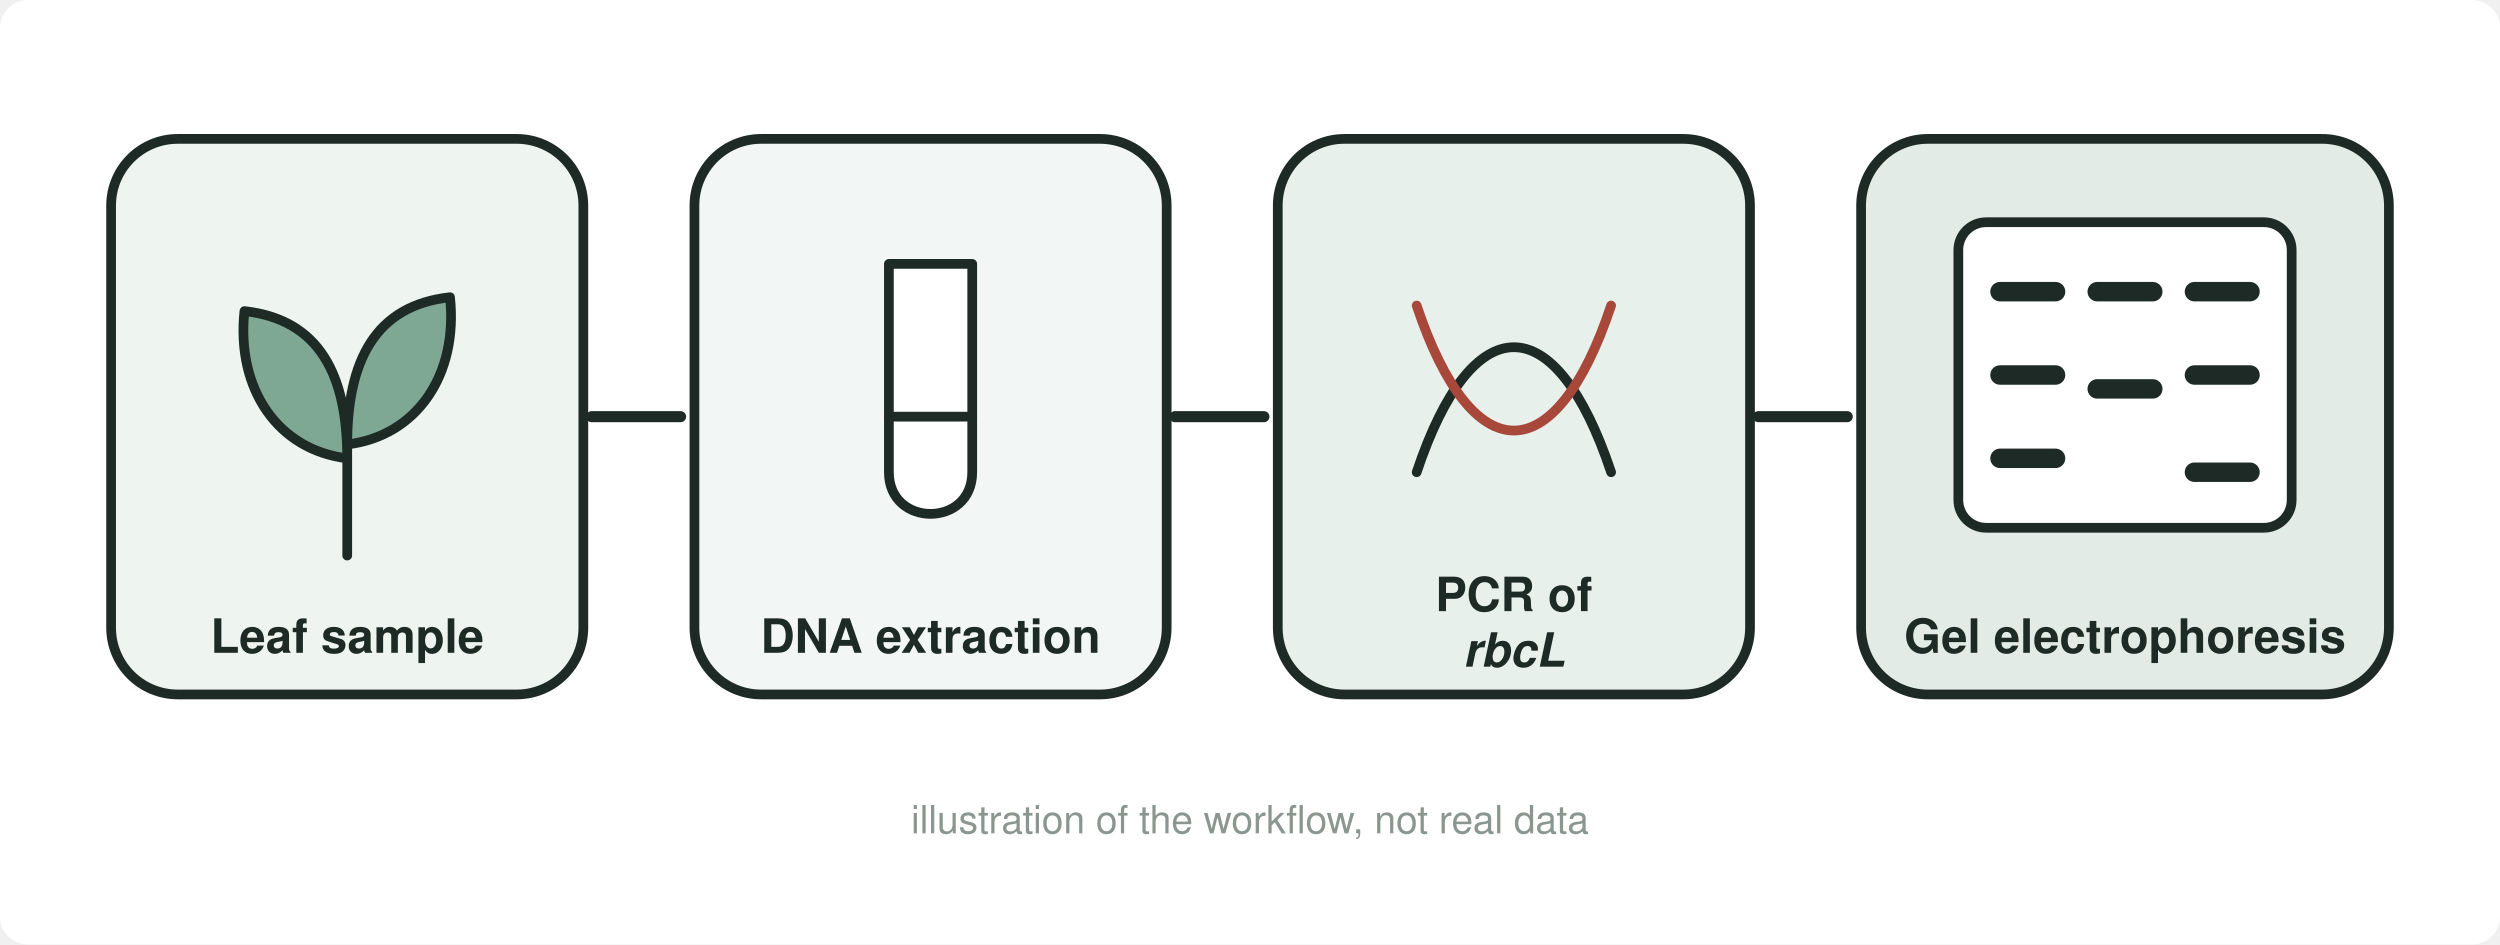
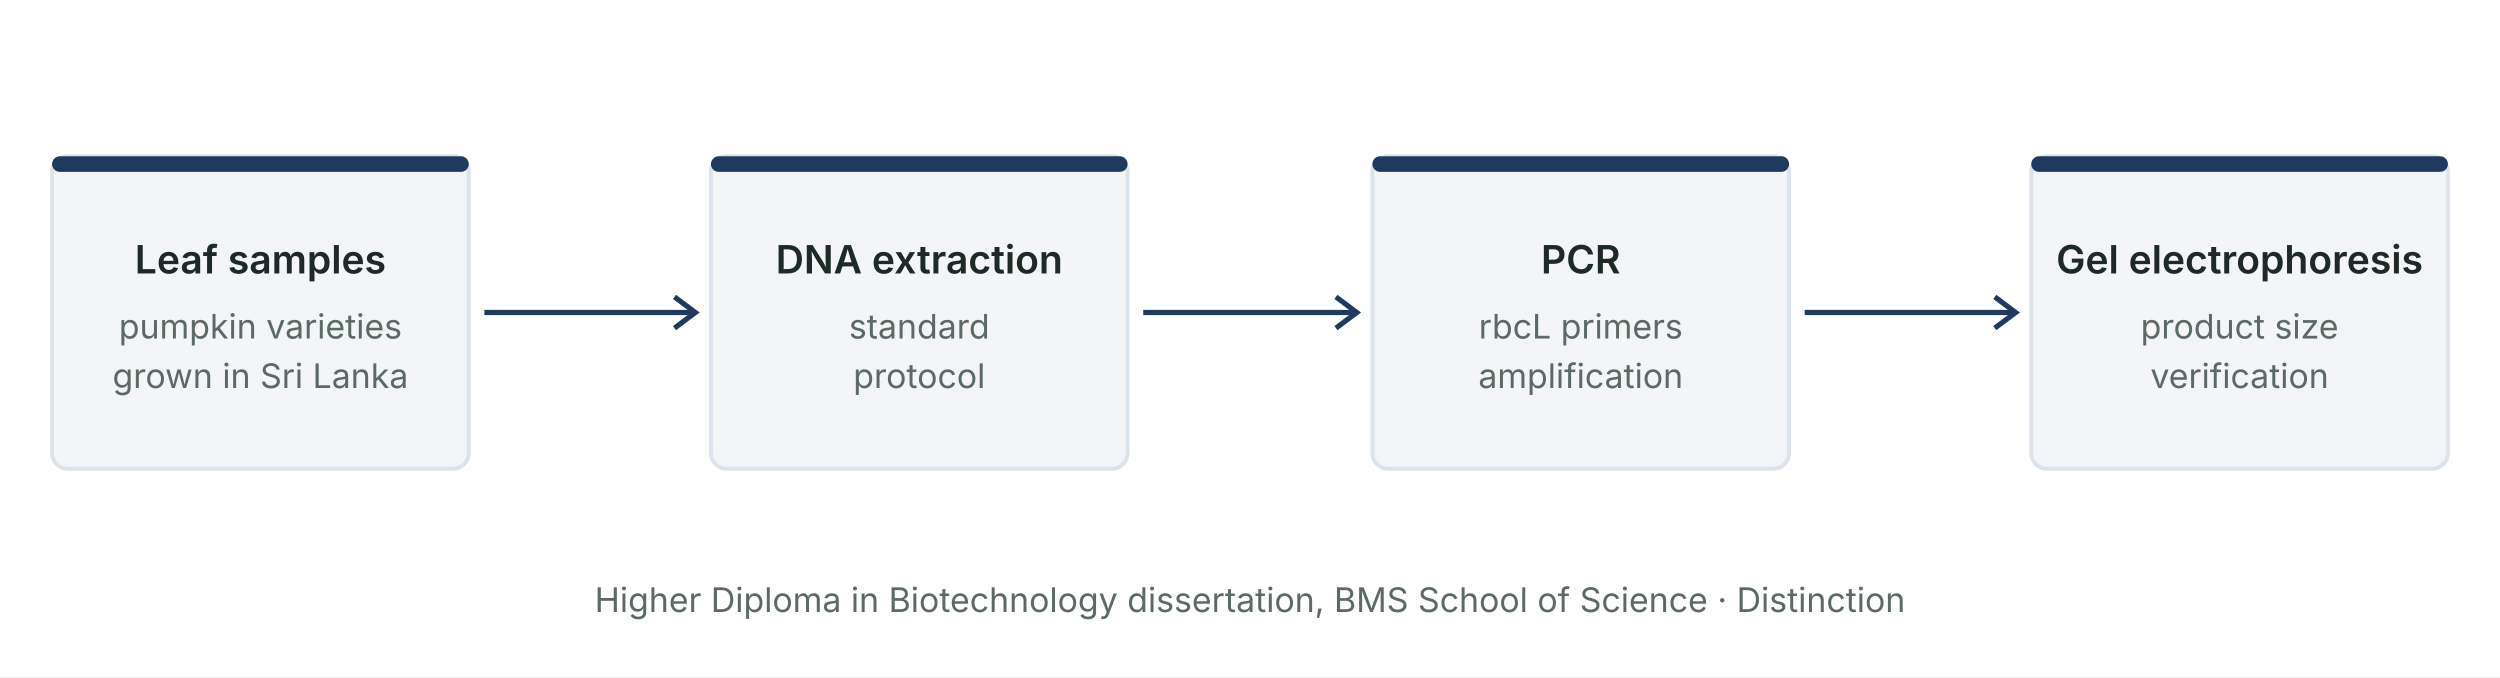
- <svg xmlns="http://www.w3.org/2000/svg" viewBox="0 0 900 340" font-family="Nunito, Helvetica, Arial, sans-serif" role="img" aria-label="Illustration of the workflow: leaf sample, DNA extraction, PCR of the rbcL gene, gel electrophoresis">
-   <rect width="900" height="340" rx="10" fill="#FFFFFF" />
-   <g stroke="#1E2A26" stroke-width="3.5" stroke-linecap="round" stroke-linejoin="round" font-weight="700" font-size="17" fill="#1E2A26" text-anchor="middle">
-     <g transform="translate(40 50)">
-       <rect width="170" height="200" rx="24" fill="#EEF4F0" />
-       <path d="M85 150 V 110 M85 115 C 60 112 45 90 48 62 C 75 65 85 85 85 115 Z M85 110 C 110 107 125 85 122 57 C 95 60 85 80 85 110 Z" fill="#7FA894" />
-       <text x="85" y="185" stroke="none">Leaf sample</text>
-     </g>
-     <g transform="translate(250 50)">
-       <rect width="170" height="200" rx="24" fill="#F2F6F4" />
-       <path d="M70 45 H 100 V 120 C 100 140 70 140 70 120 Z" fill="#FFFFFF" />
-       <path d="M70 100 H 100" />
-       <text x="85" y="185" stroke="none">DNA extraction</text>
-     </g>
-     <g transform="translate(460 50)">
-       <rect width="170" height="200" rx="24" fill="#E8F0EC" />
-       <path d="M50 120 C 70 60 100 60 120 120" fill="none" />
-       <path d="M50 60 C 70 120 100 120 120 60" fill="none" stroke="#A8483B" />
-       <text x="85" y="170" stroke="none">PCR of</text>
-       <text x="85" y="190" stroke="none" font-style="italic">rbcL</text>
-     </g>
-     <g transform="translate(670 50)">
-       <rect width="190" height="200" rx="24" fill="#E3EBE7" />
-       <rect x="35" y="30" width="120" height="110" rx="10" fill="#FFFFFF" />
-       <g stroke-width="7">
-         <path d="M50 55 H 70 M85 55 H 105 M120 55 H 140 M50 85 H 70 M85 90 H 105 M120 85 H 140 M50 115 H 70 M120 120 H 140" />
-       </g>
-       <text x="95" y="185" stroke="none">Gel electrophoresis</text>
-     </g>
-     <path d="M213 150 H 245 M423 150 H 455 M633 150 H 665" fill="none" stroke-width="4" />
-   </g>
-   <text x="450" y="300" text-anchor="middle" font-size="14" fill="#8A968F">illustration of the workflow, not real data</text>
+ <svg xmlns="http://www.w3.org/2000/svg" viewBox="0 0 960 260" font-family="Inter, Helvetica, Arial, sans-serif" role="img" aria-label="Workflow from leaf sample to gel electrophoresis">
+   <rect width="960" height="260" fill="#FFFFFF" />
+   <rect x="20" y="60" width="160" height="120" rx="6" fill="#F3F5F8" stroke="#DDE3EA" stroke-width="1.5" />
+   <rect x="20" y="60" width="160" height="6" rx="3" fill="#1F3A5F" />
+   <text x="100" y="105" text-anchor="middle" font-size="15" font-weight="600" fill="#1E2A26">Leaf samples</text>
+   <text x="100" y="130" text-anchor="middle" font-size="13" fill="#5B6B64">pumpkin varieties</text>
+   <text x="100" y="149" text-anchor="middle" font-size="13" fill="#5B6B64">grown in Sri Lanka</text>
+   <path d="M186 120 H 267" stroke="#1F3A5F" stroke-width="2" />
+   <path d="M259 114 L 267 120 L 259 126" fill="none" stroke="#1F3A5F" stroke-width="2" />
+   <rect x="273" y="60" width="160" height="120" rx="6" fill="#F3F5F8" stroke="#DDE3EA" stroke-width="1.5" />
+   <rect x="273" y="60" width="160" height="6" rx="3" fill="#1F3A5F" />
+   <text x="353" y="105" text-anchor="middle" font-size="15" font-weight="600" fill="#1E2A26">DNA extraction</text>
+   <text x="353" y="130" text-anchor="middle" font-size="13" fill="#5B6B64">standard</text>
+   <text x="353" y="149" text-anchor="middle" font-size="13" fill="#5B6B64">protocol</text>
+   <path d="M439 120 H 521" stroke="#1F3A5F" stroke-width="2" />
+   <path d="M513 114 L 521 120 L 513 126" fill="none" stroke="#1F3A5F" stroke-width="2" />
+   <rect x="527" y="60" width="160" height="120" rx="6" fill="#F3F5F8" stroke="#DDE3EA" stroke-width="1.5" />
+   <rect x="527" y="60" width="160" height="6" rx="3" fill="#1F3A5F" />
+   <text x="607" y="105" text-anchor="middle" font-size="15" font-weight="600" fill="#1E2A26">PCR</text>
+   <text x="607" y="130" text-anchor="middle" font-size="13" fill="#5B6B64">rbcL primers</text>
+   <text x="607" y="149" text-anchor="middle" font-size="13" fill="#5B6B64">amplification</text>
+   <path d="M693 120 H 774" stroke="#1F3A5F" stroke-width="2" />
+   <path d="M766 114 L 774 120 L 766 126" fill="none" stroke="#1F3A5F" stroke-width="2" />
+   <rect x="780" y="60" width="160" height="120" rx="6" fill="#F3F5F8" stroke="#DDE3EA" stroke-width="1.5" />
+   <rect x="780" y="60" width="160" height="6" rx="3" fill="#1F3A5F" />
+   <text x="860" y="105" text-anchor="middle" font-size="15" font-weight="600" fill="#1E2A26">Gel electrophoresis</text>
+   <text x="860" y="130" text-anchor="middle" font-size="13" fill="#5B6B64">product size</text>
+   <text x="860" y="149" text-anchor="middle" font-size="13" fill="#5B6B64">verification</text>
+   <text x="480" y="235" text-anchor="middle" font-size="13" fill="#5B6B64">Higher Diploma in Biotechnology dissertation, BMS School of Science · Distinction</text>
</svg>
